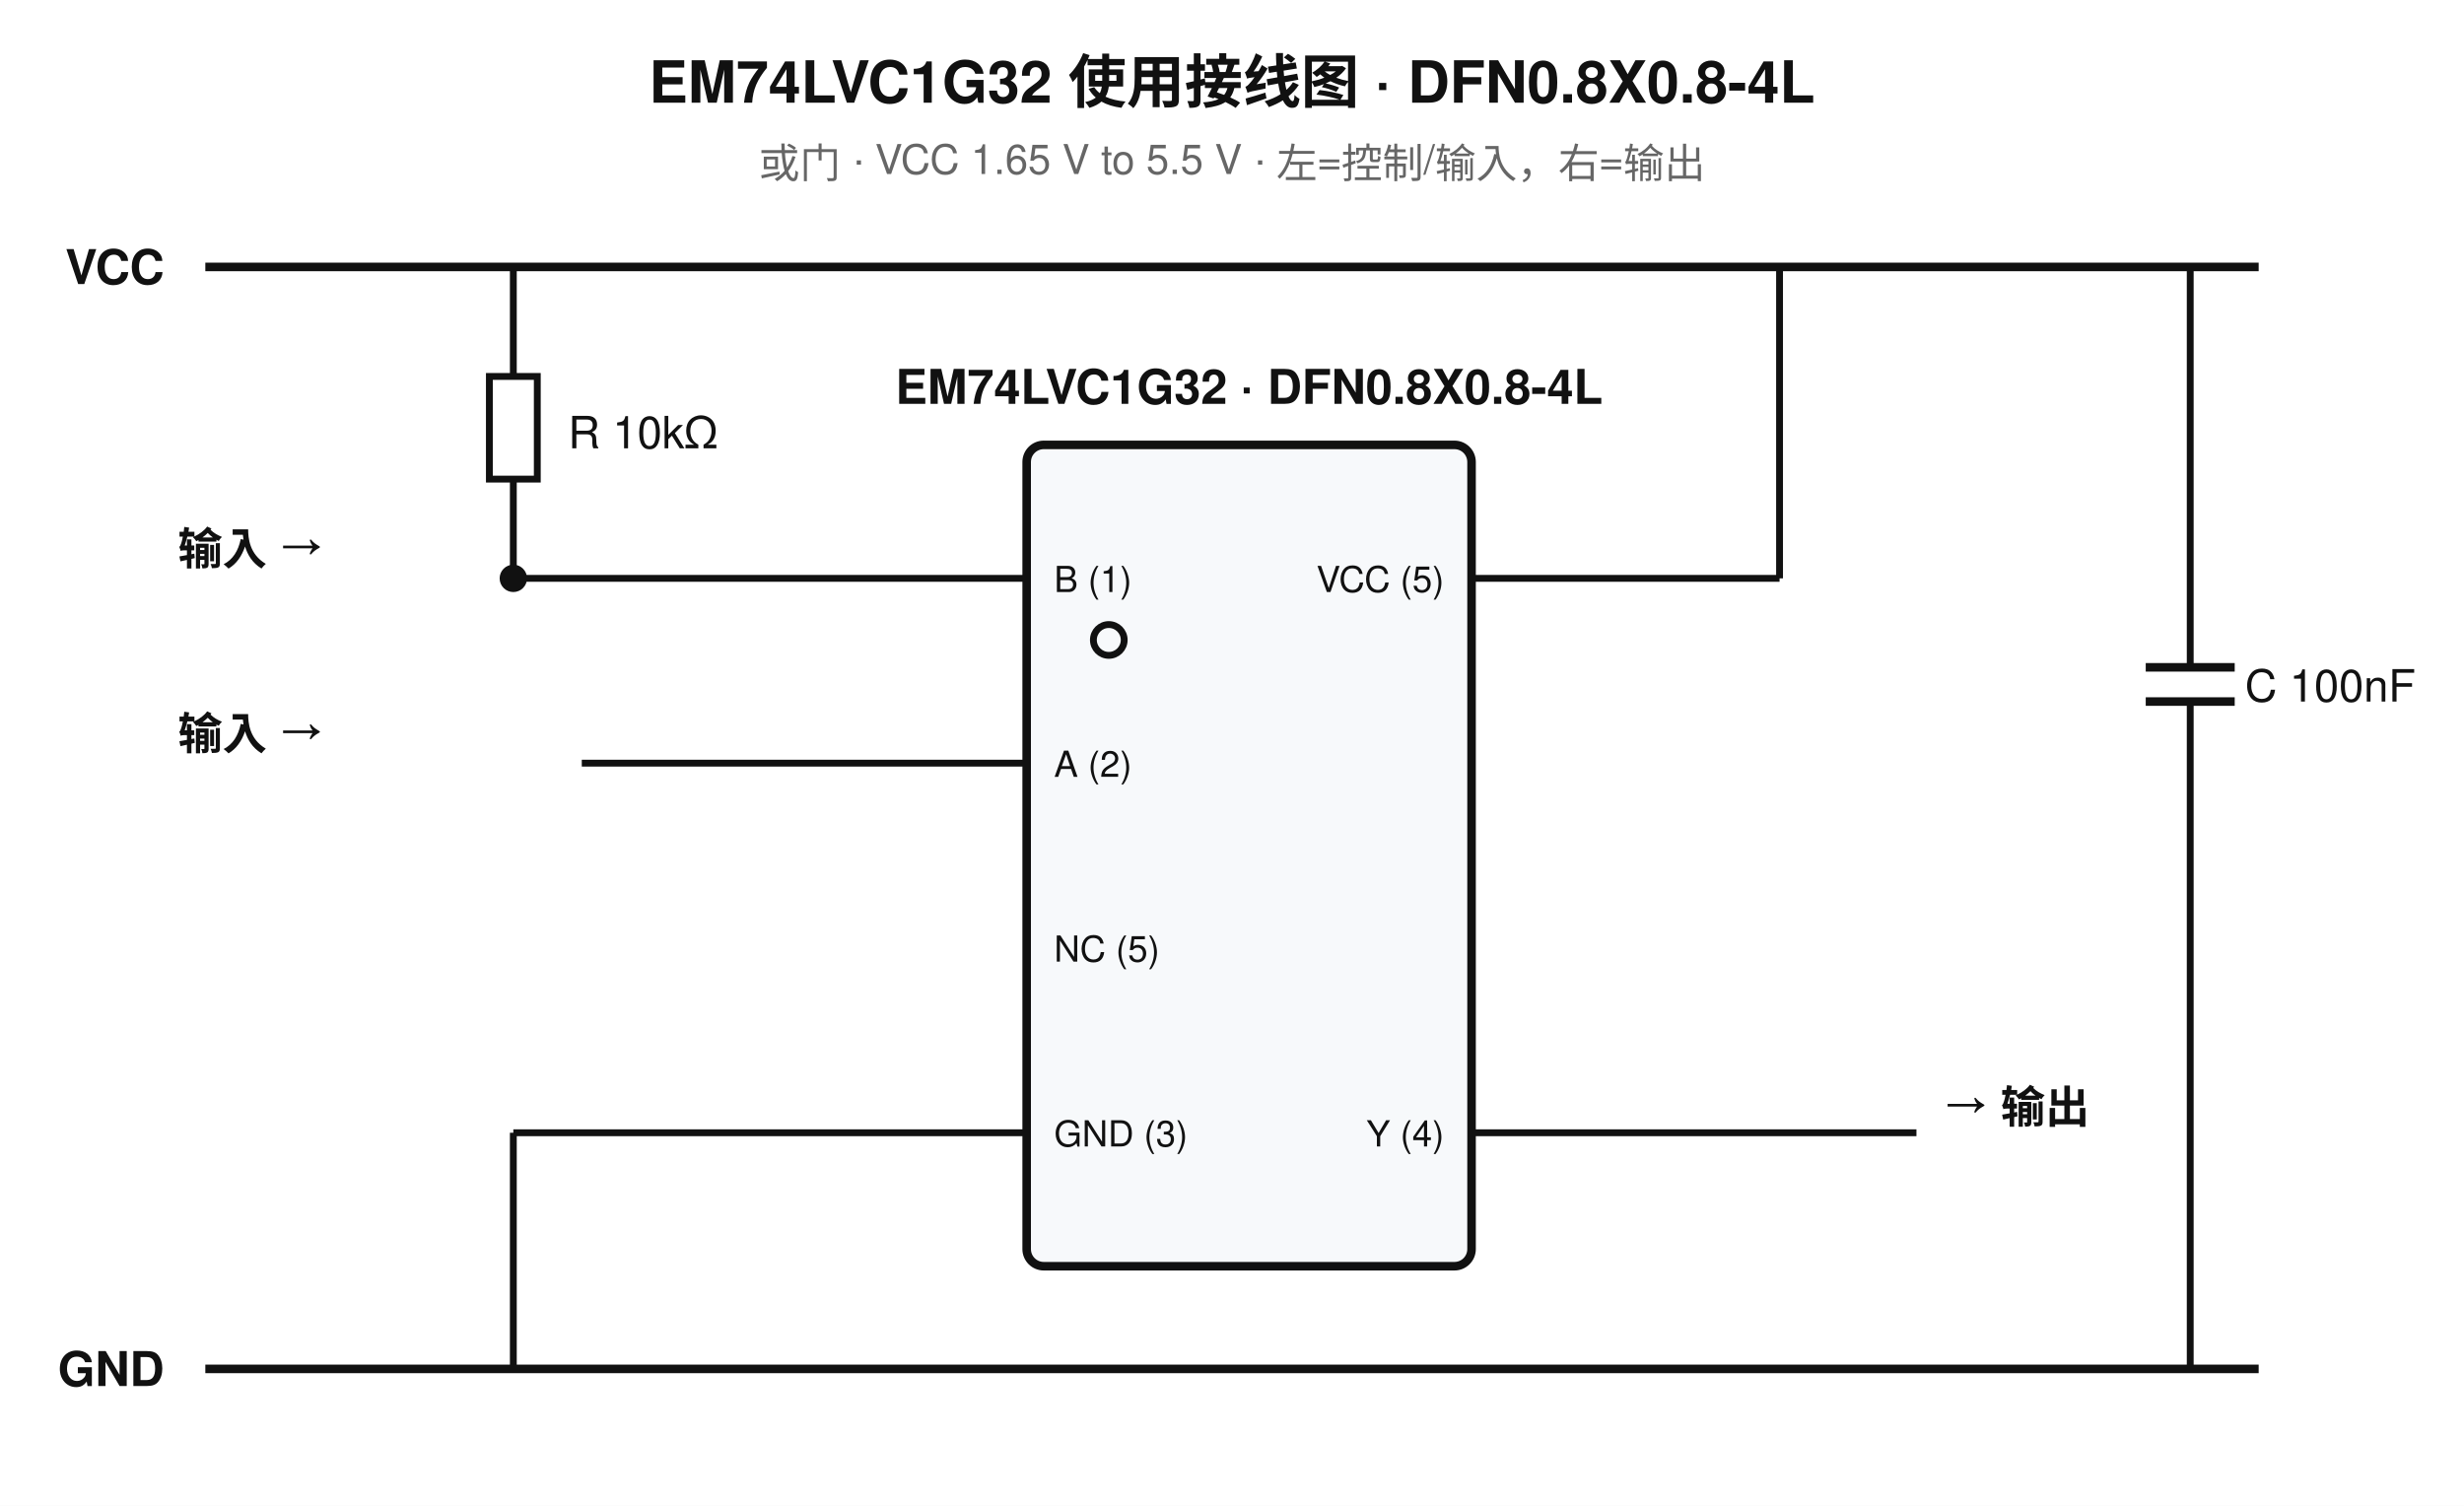
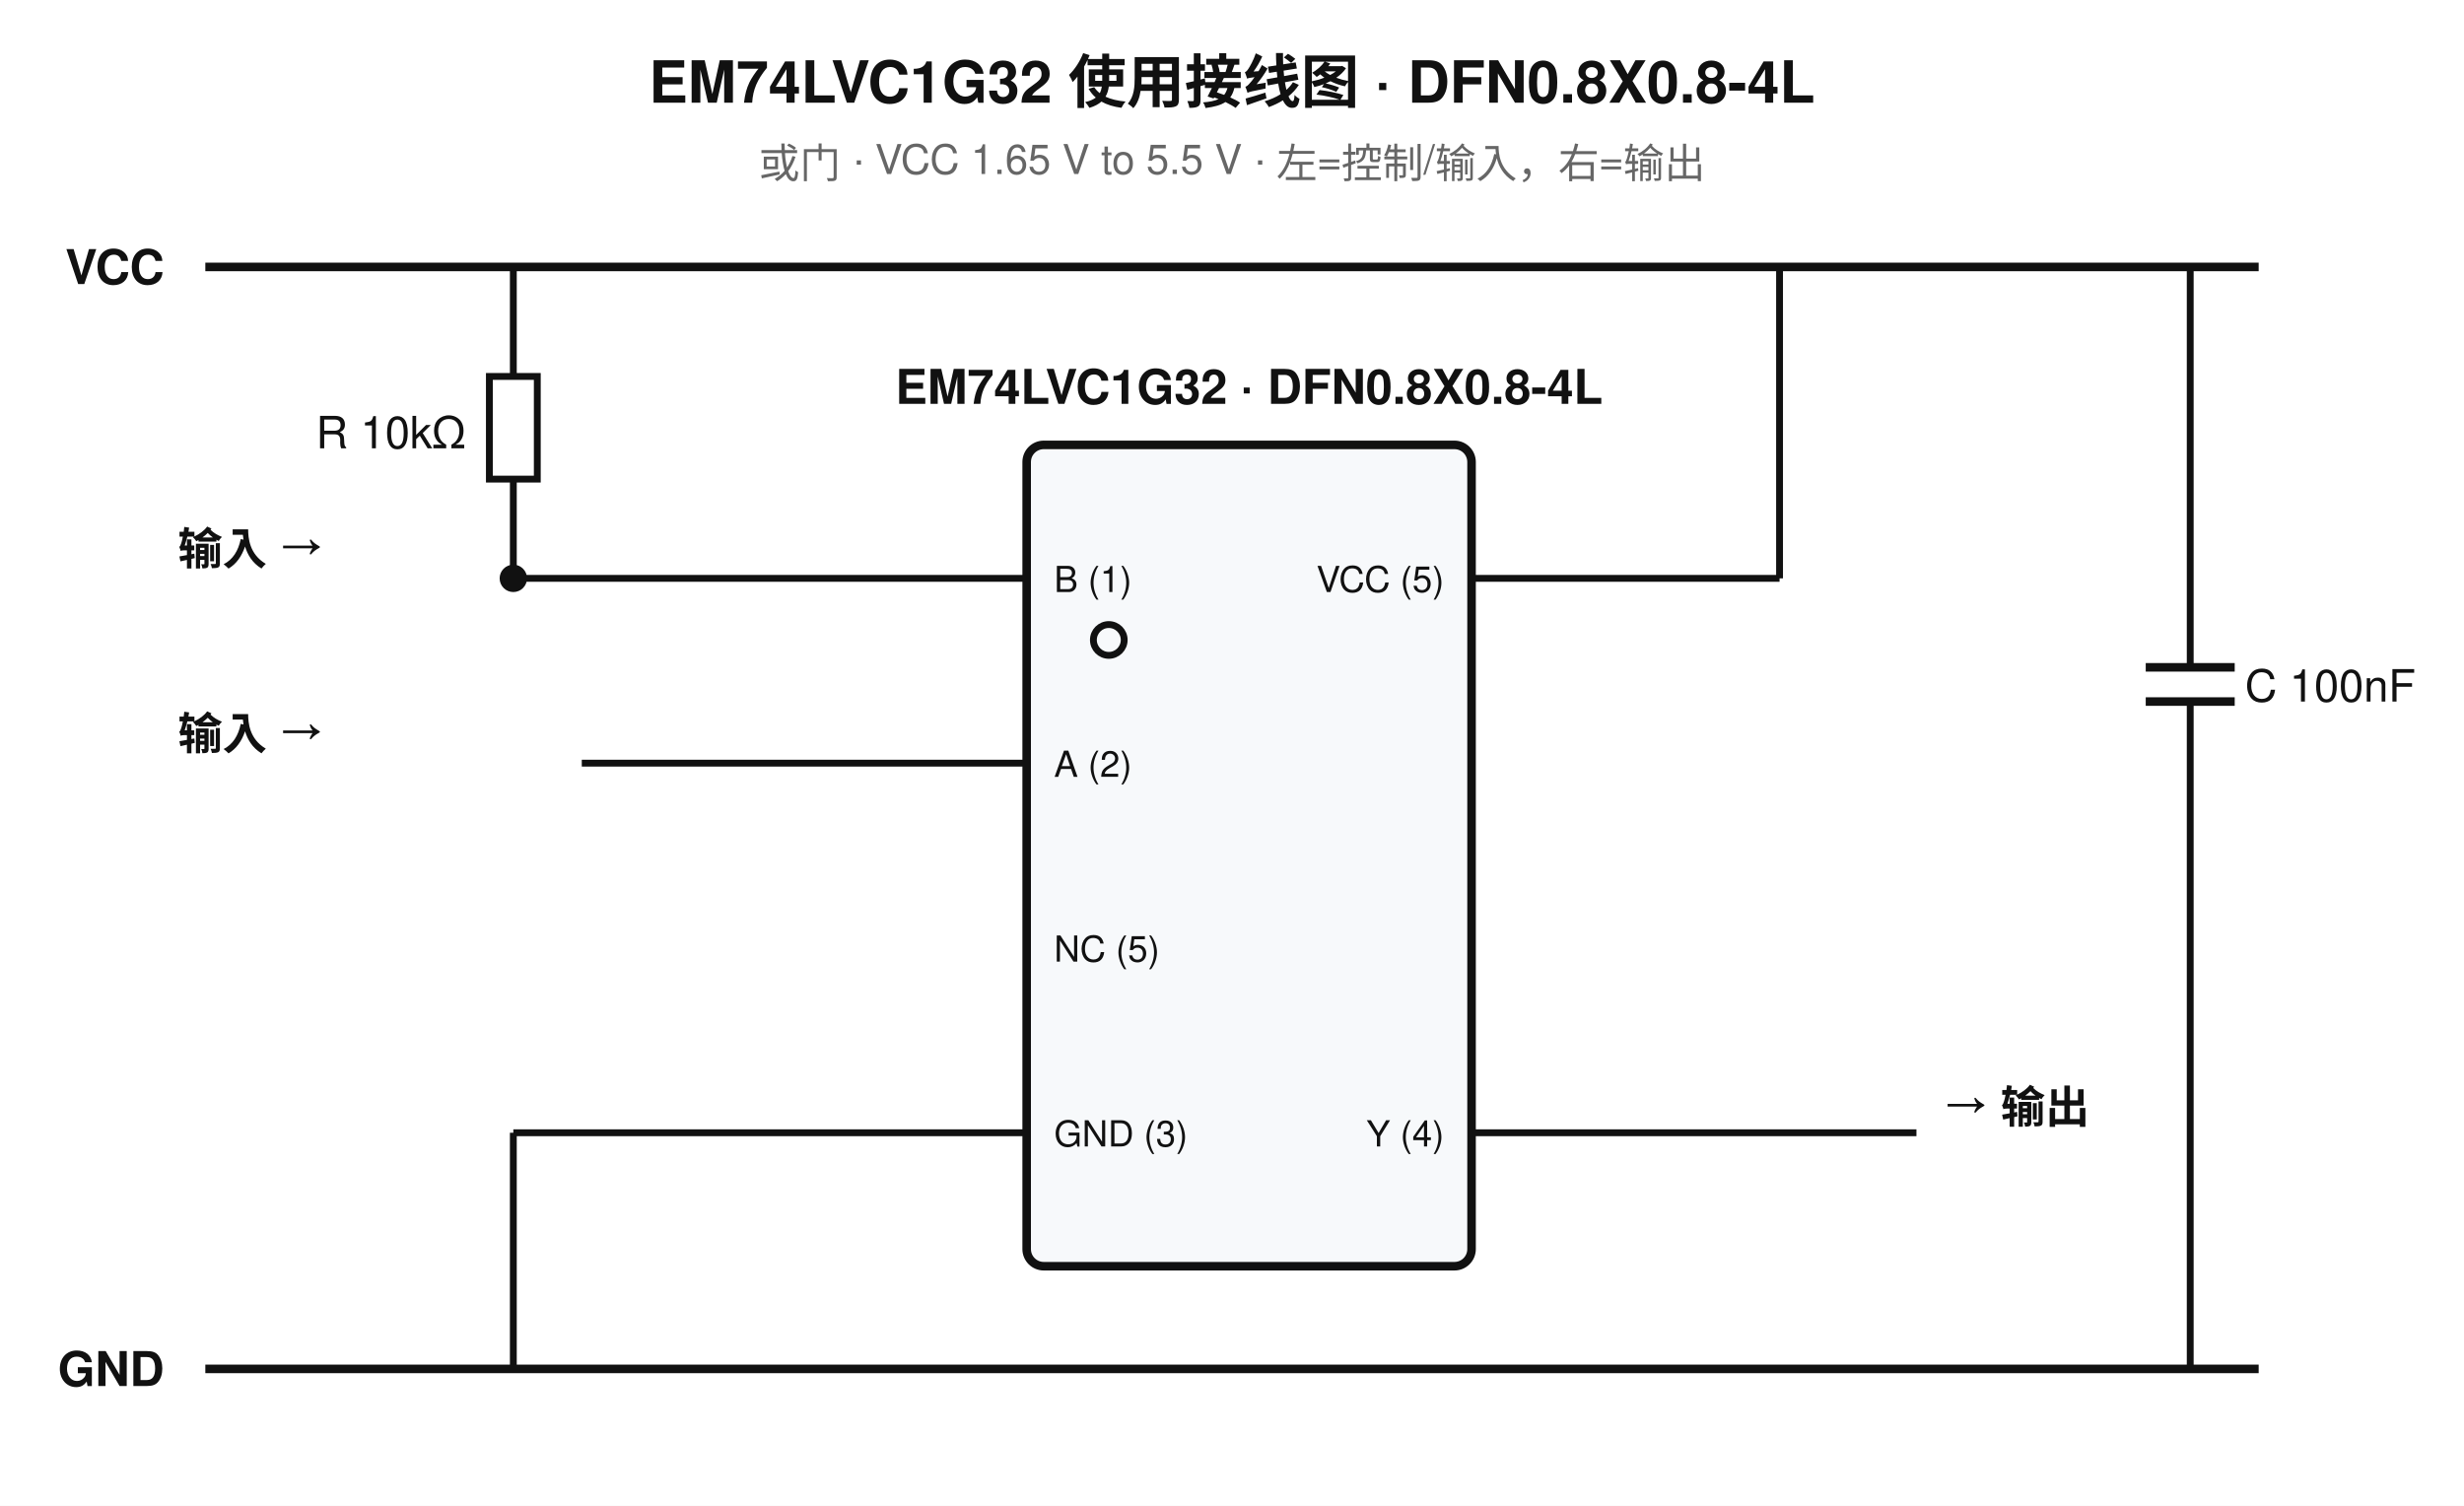
<svg xmlns="http://www.w3.org/2000/svg" viewBox="0 0 720 440" font-family="Helvetica,Arial,sans-serif">
  <rect width="720" height="440" fill="#fff" />
  <text x="360" y="30" text-anchor="middle" font-size="17" font-weight="bold" fill="#111">EM74LVC1G32 使用接线图 · DFN0.8X0.8-4L</text>
  <text x="360" y="52" text-anchor="middle" font-size="12" fill="#666">或门 · VCC 1.65 V to 5.5 V · 左=控制/输入，右=输出</text>
  <line x1="60" y1="78" x2="660" y2="78" stroke="#111" stroke-width="2.5" />
  <text x="48" y="83" text-anchor="end" font-size="14" font-weight="bold" fill="#111">VCC</text>
  <line x1="60" y1="400" x2="660" y2="400" stroke="#111" stroke-width="2.5" />
  <text x="48" y="405" text-anchor="end" font-size="14" font-weight="bold" fill="#111">GND</text>
  <text x="365" y="118" text-anchor="middle" font-size="14" font-weight="bold" fill="#111">EM74LVC1G32 · DFN0.8X0.8-4L</text>
  <rect x="300" y="130" width="130" height="240" rx="5" fill="#f7f9fb" stroke="#111" stroke-width="2.5" />
  <text x="308" y="173.0" font-size="10.5" fill="#111">B (1)</text>
  <line x1="300" y1="169.0" x2="150" y2="169.0" stroke="#111" stroke-width="2" />
  <line x1="150" y1="78" x2="150" y2="110.0" stroke="#111" stroke-width="2" />
  <rect x="143" y="110.0" width="14" height="30" fill="#fff" stroke="#111" stroke-width="2" />
  <line x1="150" y1="140.0" x2="150" y2="169.0" stroke="#111" stroke-width="2" />
  <circle cx="150" cy="169.0" r="4" fill="#111" />
-   <text x="166" y="131.0" font-size="13" fill="#111">R 10kΩ</text>
+   <text x="136" y="131.0" text-anchor="end" font-size="13" fill="#111">R 10kΩ</text>
  <text x="52" y="165.0" font-size="13" font-weight="bold" fill="#111">输入 →</text>
  <text x="308" y="227.0" font-size="10.5" fill="#111">A (2)</text>
  <line x1="300" y1="223.0" x2="170" y2="223.0" stroke="#111" stroke-width="2" />
  <text x="52" y="219.0" font-size="13" font-weight="bold" fill="#111">输入 →</text>
  <text x="308" y="281.0" font-size="10.5" fill="#111">NC (5)</text>
  <text x="308" y="335.0" font-size="10.5" fill="#111">GND (3)</text>
  <line x1="300" y1="331.0" x2="150" y2="331.0" stroke="#111" stroke-width="2" />
  <line x1="150" y1="331.0" x2="150" y2="400" stroke="#111" stroke-width="2" />
  <text x="422" y="173.0" text-anchor="end" font-size="10.5" fill="#111">VCC (5)</text>
  <line x1="430" y1="169.0" x2="520" y2="169.0" stroke="#111" stroke-width="2" />
  <line x1="520" y1="169.0" x2="520" y2="78" stroke="#111" stroke-width="2" />
  <text x="422" y="335.0" text-anchor="end" font-size="10.5" fill="#111">Y (4)</text>
  <line x1="430" y1="331.0" x2="560" y2="331.0" stroke="#111" stroke-width="2" />
  <text x="568" y="327.0" font-size="13" font-weight="bold" fill="#111">→ 输出</text>
  <circle cx="324" cy="187.0" r="4.5" fill="none" stroke="#111" stroke-width="2" />
  <text x="656" y="205" font-size="13" fill="#111">C 100nF</text>
  <line x1="640" y1="78" x2="640" y2="195" stroke="#111" stroke-width="2" />
  <line x1="627" y1="195" x2="653" y2="195" stroke="#111" stroke-width="2.5" />
  <line x1="627" y1="205" x2="653" y2="205" stroke="#111" stroke-width="2.5" />
  <line x1="640" y1="205" x2="640" y2="400" stroke="#111" stroke-width="2" />
</svg>
